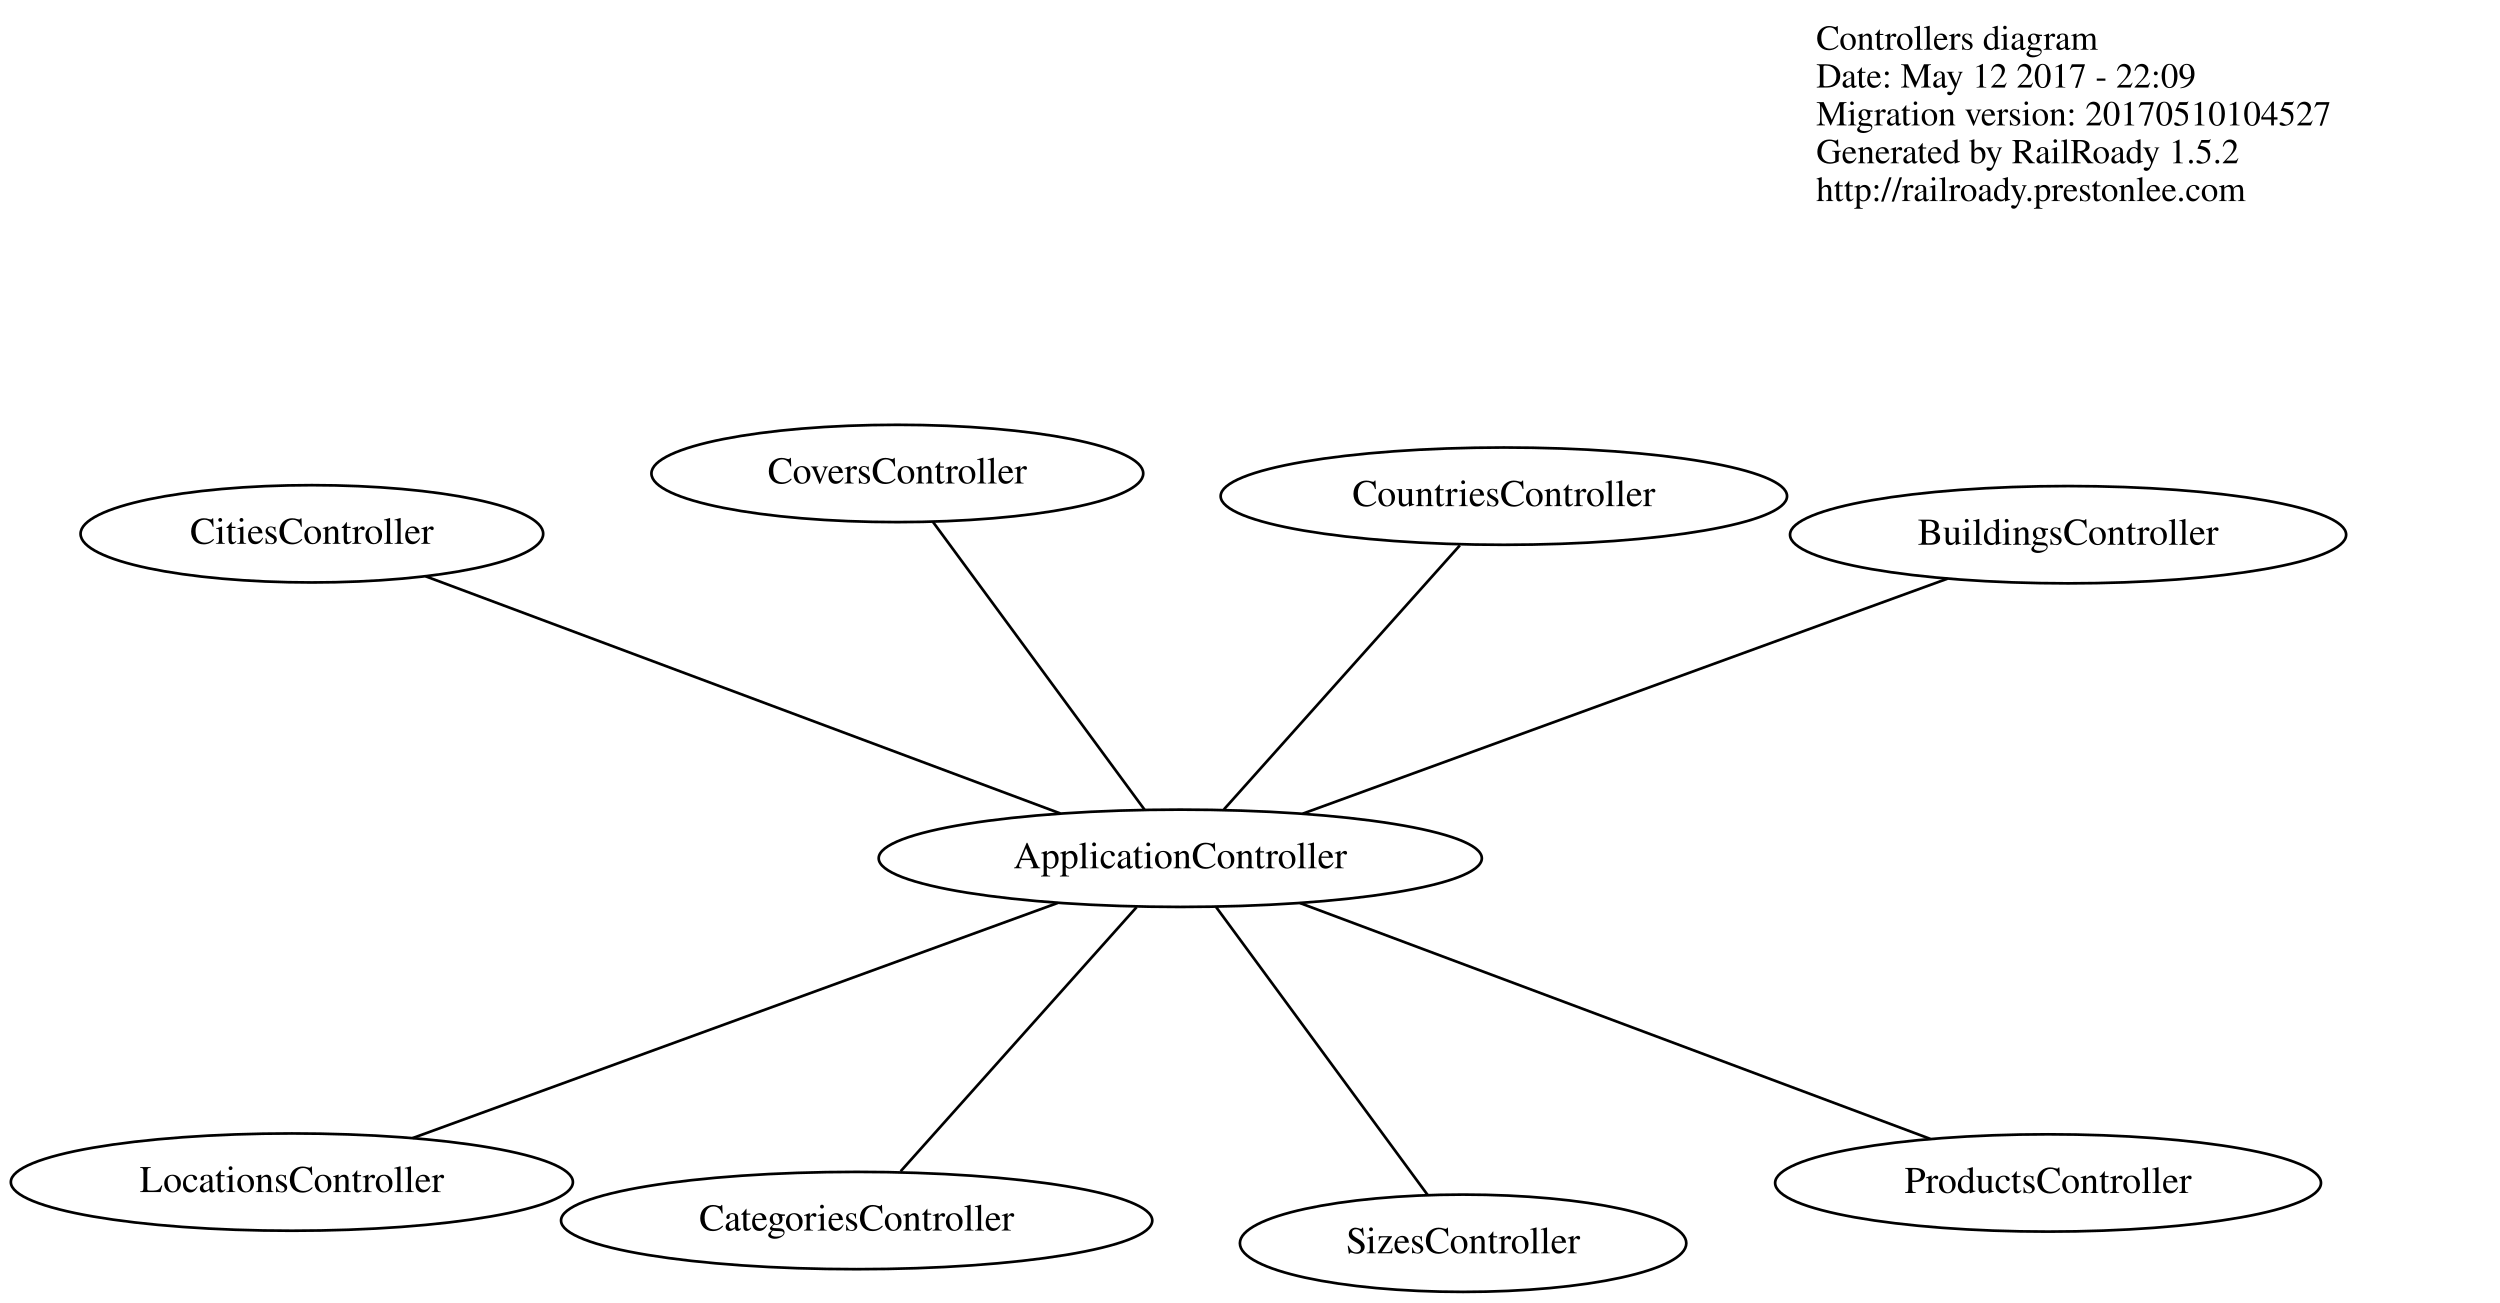
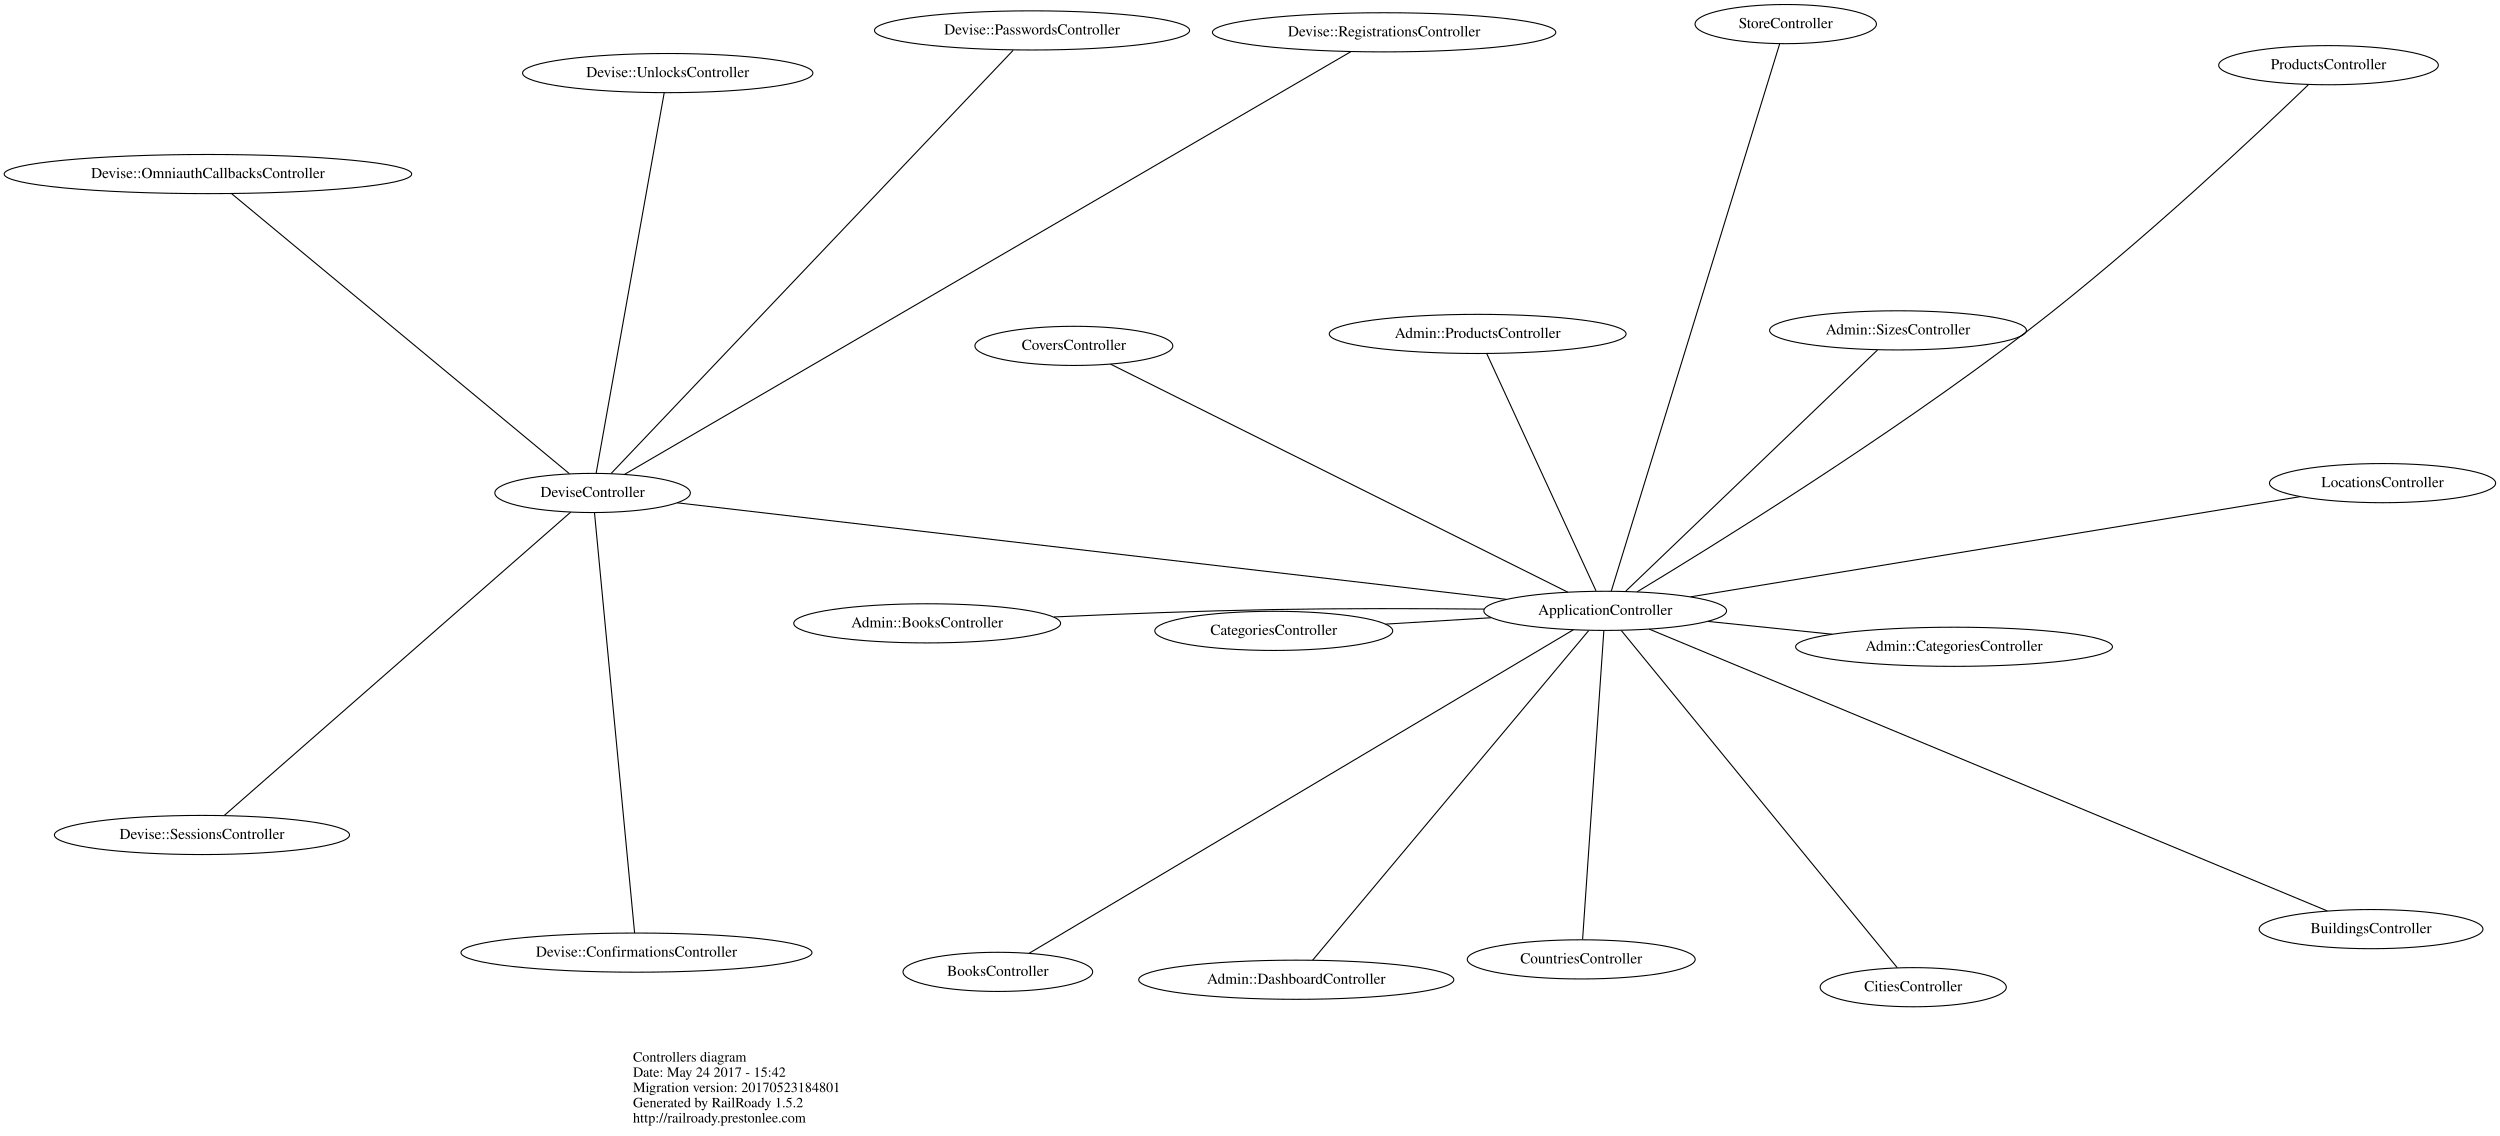
- <svg xmlns="http://www.w3.org/2000/svg" width="925pt" height="482pt" viewBox="0.00 0.00 925.00 482.00">
-   <g id="graph0" class="graph" transform="scale(1 1) rotate(0) translate(4 478)">
-     <polygon fill="none" stroke="none" points="-4,4 -4,-478 921,-478 921,4 -4,4" />
+ <svg xmlns="http://www.w3.org/2000/svg" width="2299pt" height="1044pt" viewBox="0.00 0.00 2298.61 1043.53">
+   <g id="graph0" class="graph" transform="scale(1 1) rotate(0) translate(4 1039.53)">
+     <polygon fill="none" stroke="none" points="-4,4 -4,-1039.53 2294.61,-1039.53 2294.61,4 -4,4" />
    <g id="node1" class="node">
-       <text text-anchor="start" x="668" y="-459.6" font-family="Times,serif" font-size="13.00">Controllers diagram</text>
-       <text text-anchor="start" x="668" y="-445.6" font-family="Times,serif" font-size="13.00">Date: May 12 2017 - 22:09</text>
-       <text text-anchor="start" x="668" y="-431.6" font-family="Times,serif" font-size="13.00">Migration version: 20170510104527</text>
-       <text text-anchor="start" x="668" y="-417.6" font-family="Times,serif" font-size="13.00">Generated by RailRoady 1.5.2</text>
-       <text text-anchor="start" x="668" y="-403.6" font-family="Times,serif" font-size="13.00">http://railroady.prestonlee.com</text>
+       <text text-anchor="start" x="578" y="-63.6" font-family="Times,serif" font-size="13.00">Controllers diagram</text>
+       <text text-anchor="start" x="578" y="-49.6" font-family="Times,serif" font-size="13.00">Date: May 24 2017 - 15:42</text>
+       <text text-anchor="start" x="578" y="-35.6" font-family="Times,serif" font-size="13.00">Migration version: 20170523184801</text>
+       <text text-anchor="start" x="578" y="-21.6" font-family="Times,serif" font-size="13.00">Generated by RailRoady 1.5.2</text>
+       <text text-anchor="start" x="578" y="-7.6" font-family="Times,serif" font-size="13.00">http://railroady.prestonlee.com</text>
    </g>
    <g id="node2" class="node">
-       <ellipse fill="none" stroke="black" cx="432.698" cy="-160.437" rx="111.581" ry="18" />
-       <text text-anchor="middle" x="432.698" y="-156.737" font-family="Times,serif" font-size="14.00">ApplicationController</text>
+       <ellipse fill="none" stroke="black" cx="848.488" cy="-466.549" rx="122.678" ry="18" />
+       <text text-anchor="middle" x="848.488" y="-462.849" font-family="Times,serif" font-size="14.00">Admin::BooksController</text>
    </g>
    <g id="node3" class="node">
-       <ellipse fill="none" stroke="black" cx="761.192" cy="-280.156" rx="102.882" ry="18" />
-       <text text-anchor="middle" x="761.192" y="-276.456" font-family="Times,serif" font-size="14.00">BuildingsController</text>
+       <ellipse fill="none" stroke="black" cx="1792.63" cy="-444.991" rx="145.674" ry="18" />
+       <text text-anchor="middle" x="1792.63" y="-441.291" font-family="Times,serif" font-size="14.00">Admin::CategoriesController</text>
+     </g>
+     <g id="node4" class="node">
+       <ellipse fill="none" stroke="black" cx="1187.84" cy="-138.858" rx="144.874" ry="18" />
+       <text text-anchor="middle" x="1187.84" y="-135.158" font-family="Times,serif" font-size="14.00">Admin::DashboardController</text>
+     </g>
+     <g id="node5" class="node">
+       <ellipse fill="none" stroke="black" cx="1354.64" cy="-732.649" rx="136.476" ry="18" />
+       <text text-anchor="middle" x="1354.64" y="-728.949" font-family="Times,serif" font-size="14.00">Admin::ProductsController</text>
+     </g>
+     <g id="node6" class="node">
+       <ellipse fill="none" stroke="black" cx="1741.11" cy="-735.926" rx="118.079" ry="18" />
+       <text text-anchor="middle" x="1741.11" y="-732.226" font-family="Times,serif" font-size="14.00">Admin::SizesController</text>
+     </g>
+     <g id="node7" class="node">
+       <ellipse fill="none" stroke="black" cx="1471.9" cy="-478.042" rx="111.581" ry="18" />
+       <text text-anchor="middle" x="1471.9" y="-474.342" font-family="Times,serif" font-size="14.00">ApplicationController</text>
    </g>
    <g id="edge1" class="edge">
-       <path fill="none" stroke="black" d="M478.029,-176.958C540.951,-199.889 654.057,-241.111 716.589,-263.901" />
-     </g>
-     <g id="node4" class="node">
-       <ellipse fill="none" stroke="black" cx="312.965" cy="-26.401" rx="109.381" ry="18" />
-       <text text-anchor="middle" x="312.965" y="-22.701" font-family="Times,serif" font-size="14.00">CategoriesController</text>
+       <path fill="none" stroke="black" d="M1360.44,-479.642C1302.5,-480.177 1230.52,-480.38 1166.17,-479.222 1099.53,-478.022 1025.08,-475.134 965.01,-472.418" />
    </g>
    <g id="edge2" class="edge">
-       <path fill="none" stroke="black" d="M416.55,-142.36C393.699,-116.779 352.16,-70.278 329.24,-44.62" />
-     </g>
-     <g id="node5" class="node">
-       <ellipse fill="none" stroke="black" cx="111.393" cy="-280.486" rx="85.585" ry="18" />
-       <text text-anchor="middle" x="111.393" y="-276.786" font-family="Times,serif" font-size="14.00">CitiesController</text>
+       <path fill="none" stroke="black" d="M1566.39,-468.305C1602.24,-464.611 1643.4,-460.369 1680.7,-456.525" />
    </g>
    <g id="edge3" class="edge">
-       <path fill="none" stroke="black" d="M388.359,-177.003C326.298,-200.191 214.323,-242.028 153.49,-264.757" />
-     </g>
-     <g id="node6" class="node">
-       <ellipse fill="none" stroke="black" cx="552.426" cy="-294.422" rx="104.782" ry="18" />
-       <text text-anchor="middle" x="552.426" y="-290.722" font-family="Times,serif" font-size="14.00">CountriesController</text>
+       <path fill="none" stroke="black" d="M1456.62,-459.806C1407.19,-400.775 1251.89,-215.343 1202.84,-156.773" />
    </g>
    <g id="edge4" class="edge">
-       <path fill="none" stroke="black" d="M448.845,-178.507C471.696,-204.079 513.232,-250.562 536.152,-276.211" />
-     </g>
-     <g id="node7" class="node">
-       <ellipse fill="none" stroke="black" cx="328.013" cy="-302.818" rx="90.984" ry="18" />
-       <text text-anchor="middle" x="328.013" y="-299.118" font-family="Times,serif" font-size="14.00">CoversController</text>
+       <path fill="none" stroke="black" d="M1463.46,-496.353C1441.83,-543.33 1384.54,-667.71 1362.99,-714.504" />
    </g>
    <g id="edge5" class="edge">
-       <path fill="none" stroke="black" d="M419.44,-178.47C399.303,-205.857 361.236,-257.632 341.164,-284.932" />
+       <path fill="none" stroke="black" d="M1490.83,-496.176C1540.26,-543.526 1672.79,-670.485 1722.2,-717.812" />
    </g>
    <g id="node8" class="node">
-       <ellipse fill="none" stroke="black" cx="103.991" cy="-40.625" rx="103.982" ry="18" />
-       <text text-anchor="middle" x="103.991" y="-36.925" font-family="Times,serif" font-size="14.00">LocationsController</text>
+       <ellipse fill="none" stroke="black" cx="913.447" cy="-146.096" rx="87.185" ry="18" />
+       <text text-anchor="middle" x="913.447" y="-142.396" font-family="Times,serif" font-size="14.00">BooksController</text>
    </g>
    <g id="edge6" class="edge">
-       <path fill="none" stroke="black" d="M387.338,-143.903C324.375,-120.954 211.195,-79.7 148.623,-56.893" />
+       <path fill="none" stroke="black" d="M1442.66,-460.663C1346.04,-403.234 1037.76,-219.988 942.061,-163.104" />
    </g>
    <g id="node9" class="node">
-       <ellipse fill="none" stroke="black" cx="753.781" cy="-40.303" rx="100.983" ry="18" />
-       <text text-anchor="middle" x="753.781" y="-36.603" font-family="Times,serif" font-size="14.00">ProductsController</text>
+       <ellipse fill="none" stroke="black" cx="2176.05" cy="-185.403" rx="102.882" ry="18" />
+       <text text-anchor="middle" x="2176.05" y="-181.703" font-family="Times,serif" font-size="14.00">BuildingsController</text>
    </g>
    <g id="edge7" class="edge">
-       <path fill="none" stroke="black" d="M477.006,-143.859C538.508,-120.848 649.063,-79.484 710.185,-56.615" />
+       <path fill="none" stroke="black" d="M1512.28,-461.258C1636.48,-409.642 2011.85,-253.644 2135.83,-202.12" />
    </g>
    <g id="node10" class="node">
-       <ellipse fill="none" stroke="black" cx="537.346" cy="-18" rx="82.585" ry="18" />
-       <text text-anchor="middle" x="537.346" y="-14.3" font-family="Times,serif" font-size="14.00">SizesController</text>
+       <ellipse fill="none" stroke="black" cx="1167.15" cy="-459.622" rx="109.381" ry="18" />
+       <text text-anchor="middle" x="1167.15" y="-455.922" font-family="Times,serif" font-size="14.00">CategoriesController</text>
    </g>
    <g id="edge8" class="edge">
-       <path fill="none" stroke="black" d="M445.952,-142.397C466.081,-114.999 504.135,-63.204 524.2,-35.893" />
+       <path fill="none" stroke="black" d="M1367.02,-471.703C1335.6,-469.804 1301.18,-467.724 1269.9,-465.833" />
+     </g>
+     <g id="node11" class="node">
+       <ellipse fill="none" stroke="black" cx="1755.1" cy="-132" rx="85.585" ry="18" />
+       <text text-anchor="middle" x="1755.1" y="-128.3" font-family="Times,serif" font-size="14.00">CitiesController</text>
+     </g>
+     <g id="edge9" class="edge">
+       <path fill="none" stroke="black" d="M1486.72,-459.925C1535.66,-400.127 1691.69,-209.473 1740.42,-149.938" />
+     </g>
+     <g id="node12" class="node">
+       <ellipse fill="none" stroke="black" cx="1449.85" cy="-157.582" rx="104.782" ry="18" />
+       <text text-anchor="middle" x="1449.85" y="-153.882" font-family="Times,serif" font-size="14.00">CountriesController</text>
+     </g>
+     <g id="edge10" class="edge">
+       <path fill="none" stroke="black" d="M1470.65,-459.895C1466.78,-403.623 1455,-232.468 1451.11,-175.927" />
+     </g>
+     <g id="node13" class="node">
+       <ellipse fill="none" stroke="black" cx="983.359" cy="-721.664" rx="90.984" ry="18" />
+       <text text-anchor="middle" x="983.359" y="-717.964" font-family="Times,serif" font-size="14.00">CoversController</text>
+     </g>
+     <g id="edge11" class="edge">
+       <path fill="none" stroke="black" d="M1437.54,-495.173C1347.63,-540.013 1106.17,-660.423 1017.03,-704.875" />
+     </g>
+     <g id="node14" class="node">
+       <ellipse fill="none" stroke="black" cx="2186.62" cy="-595.469" rx="103.982" ry="18" />
+       <text text-anchor="middle" x="2186.62" y="-591.769" font-family="Times,serif" font-size="14.00">LocationsController</text>
+     </g>
+     <g id="edge12" class="edge">
+       <path fill="none" stroke="black" d="M1550.43,-490.945C1688.86,-513.689 1974.54,-560.625 2110.93,-583.033" />
+     </g>
+     <g id="node15" class="node">
+       <ellipse fill="none" stroke="black" cx="2136.94" cy="-979.742" rx="100.983" ry="18" />
+       <text text-anchor="middle" x="2136.94" y="-976.042" font-family="Times,serif" font-size="14.00">ProductsController</text>
+     </g>
+     <g id="edge13" class="edge">
+       <path fill="none" stroke="black" d="M1501.15,-495.506C1567.25,-535.38 1732.4,-637.314 1861,-735.989 1963.19,-814.395 2075.47,-920.388 2118.64,-961.964" />
+     </g>
+     <g id="node16" class="node">
+       <ellipse fill="none" stroke="black" cx="1637.89" cy="-1017.53" rx="83.386" ry="18" />
+       <text text-anchor="middle" x="1637.89" y="-1013.83" font-family="Times,serif" font-size="14.00">StoreController</text>
+     </g>
+     <g id="edge14" class="edge">
+       <path fill="none" stroke="black" d="M1477.51,-496.301C1502.94,-578.945 1607.11,-917.492 1632.36,-999.555" />
+     </g>
+     <g id="node17" class="node">
+       <ellipse fill="none" stroke="black" cx="540.864" cy="-586.423" rx="89.885" ry="18" />
+       <text text-anchor="middle" x="540.864" y="-582.723" font-family="Times,serif" font-size="14.00">DeviseController</text>
+     </g>
+     <g id="edge15" class="edge">
+       <path fill="none" stroke="black" d="M1380.93,-488.632C1198.25,-509.897 789.657,-557.461 618.56,-577.378" />
+     </g>
+     <g id="node18" class="node">
+       <ellipse fill="none" stroke="black" cx="581.208" cy="-163.793" rx="161.372" ry="18" />
+       <text text-anchor="middle" x="581.208" y="-160.093" font-family="Times,serif" font-size="14.00">Devise::ConfirmationsController</text>
+     </g>
+     <g id="edge16" class="edge">
+       <path fill="none" stroke="black" d="M542.598,-568.263C549.219,-498.903 572.871,-251.13 579.481,-181.885" />
+     </g>
+     <g id="node19" class="node">
+       <ellipse fill="none" stroke="black" cx="609.942" cy="-972.483" rx="133.477" ry="18" />
+       <text text-anchor="middle" x="609.942" y="-968.783" font-family="Times,serif" font-size="14.00">Devise::UnlocksController</text>
+     </g>
+     <g id="edge17" class="edge">
+       <path fill="none" stroke="black" d="M544.103,-604.525C555.706,-669.372 595.118,-889.635 606.71,-954.419" />
+     </g>
+     <g id="node20" class="node">
+       <ellipse fill="none" stroke="black" cx="187.183" cy="-879.643" rx="187.367" ry="18" />
+       <text text-anchor="middle" x="187.183" y="-875.943" font-family="Times,serif" font-size="14.00">Devise::OmniauthCallbacksController</text>
+     </g>
+     <g id="edge18" class="edge">
+       <path fill="none" stroke="black" d="M519.537,-604.105C456.661,-656.232 272.475,-808.931 208.989,-861.564" />
+     </g>
+     <g id="node21" class="node">
+       <ellipse fill="none" stroke="black" cx="944.901" cy="-1011.71" rx="144.874" ry="18" />
+       <text text-anchor="middle" x="944.901" y="-1008.01" font-family="Times,serif" font-size="14.00">Devise::PasswordsController</text>
+     </g>
+     <g id="edge19" class="edge">
+       <path fill="none" stroke="black" d="M557.711,-604.156C623.275,-673.169 861.058,-923.461 927.531,-993.43" />
+     </g>
+     <g id="node22" class="node">
+       <ellipse fill="none" stroke="black" cx="1268.61" cy="-1009.96" rx="157.872" ry="18" />
+       <text text-anchor="middle" x="1268.61" y="-1006.26" font-family="Times,serif" font-size="14.00">Devise::RegistrationsController</text>
+     </g>
+     <g id="edge20" class="edge">
+       <path fill="none" stroke="black" d="M570.294,-603.551C687.297,-671.646 1118.92,-922.849 1238,-992.154" />
+     </g>
+     <g id="node23" class="node">
+       <ellipse fill="none" stroke="black" cx="181.693" cy="-271.953" rx="135.676" ry="18" />
+       <text text-anchor="middle" x="181.693" y="-268.253" font-family="Times,serif" font-size="14.00">Devise::SessionsController</text>
+     </g>
+     <g id="edge21" class="edge">
+       <path fill="none" stroke="black" d="M520.784,-568.842C457.998,-513.869 265.803,-345.594 202.299,-289.994" />
    </g>
  </g>
</svg>
